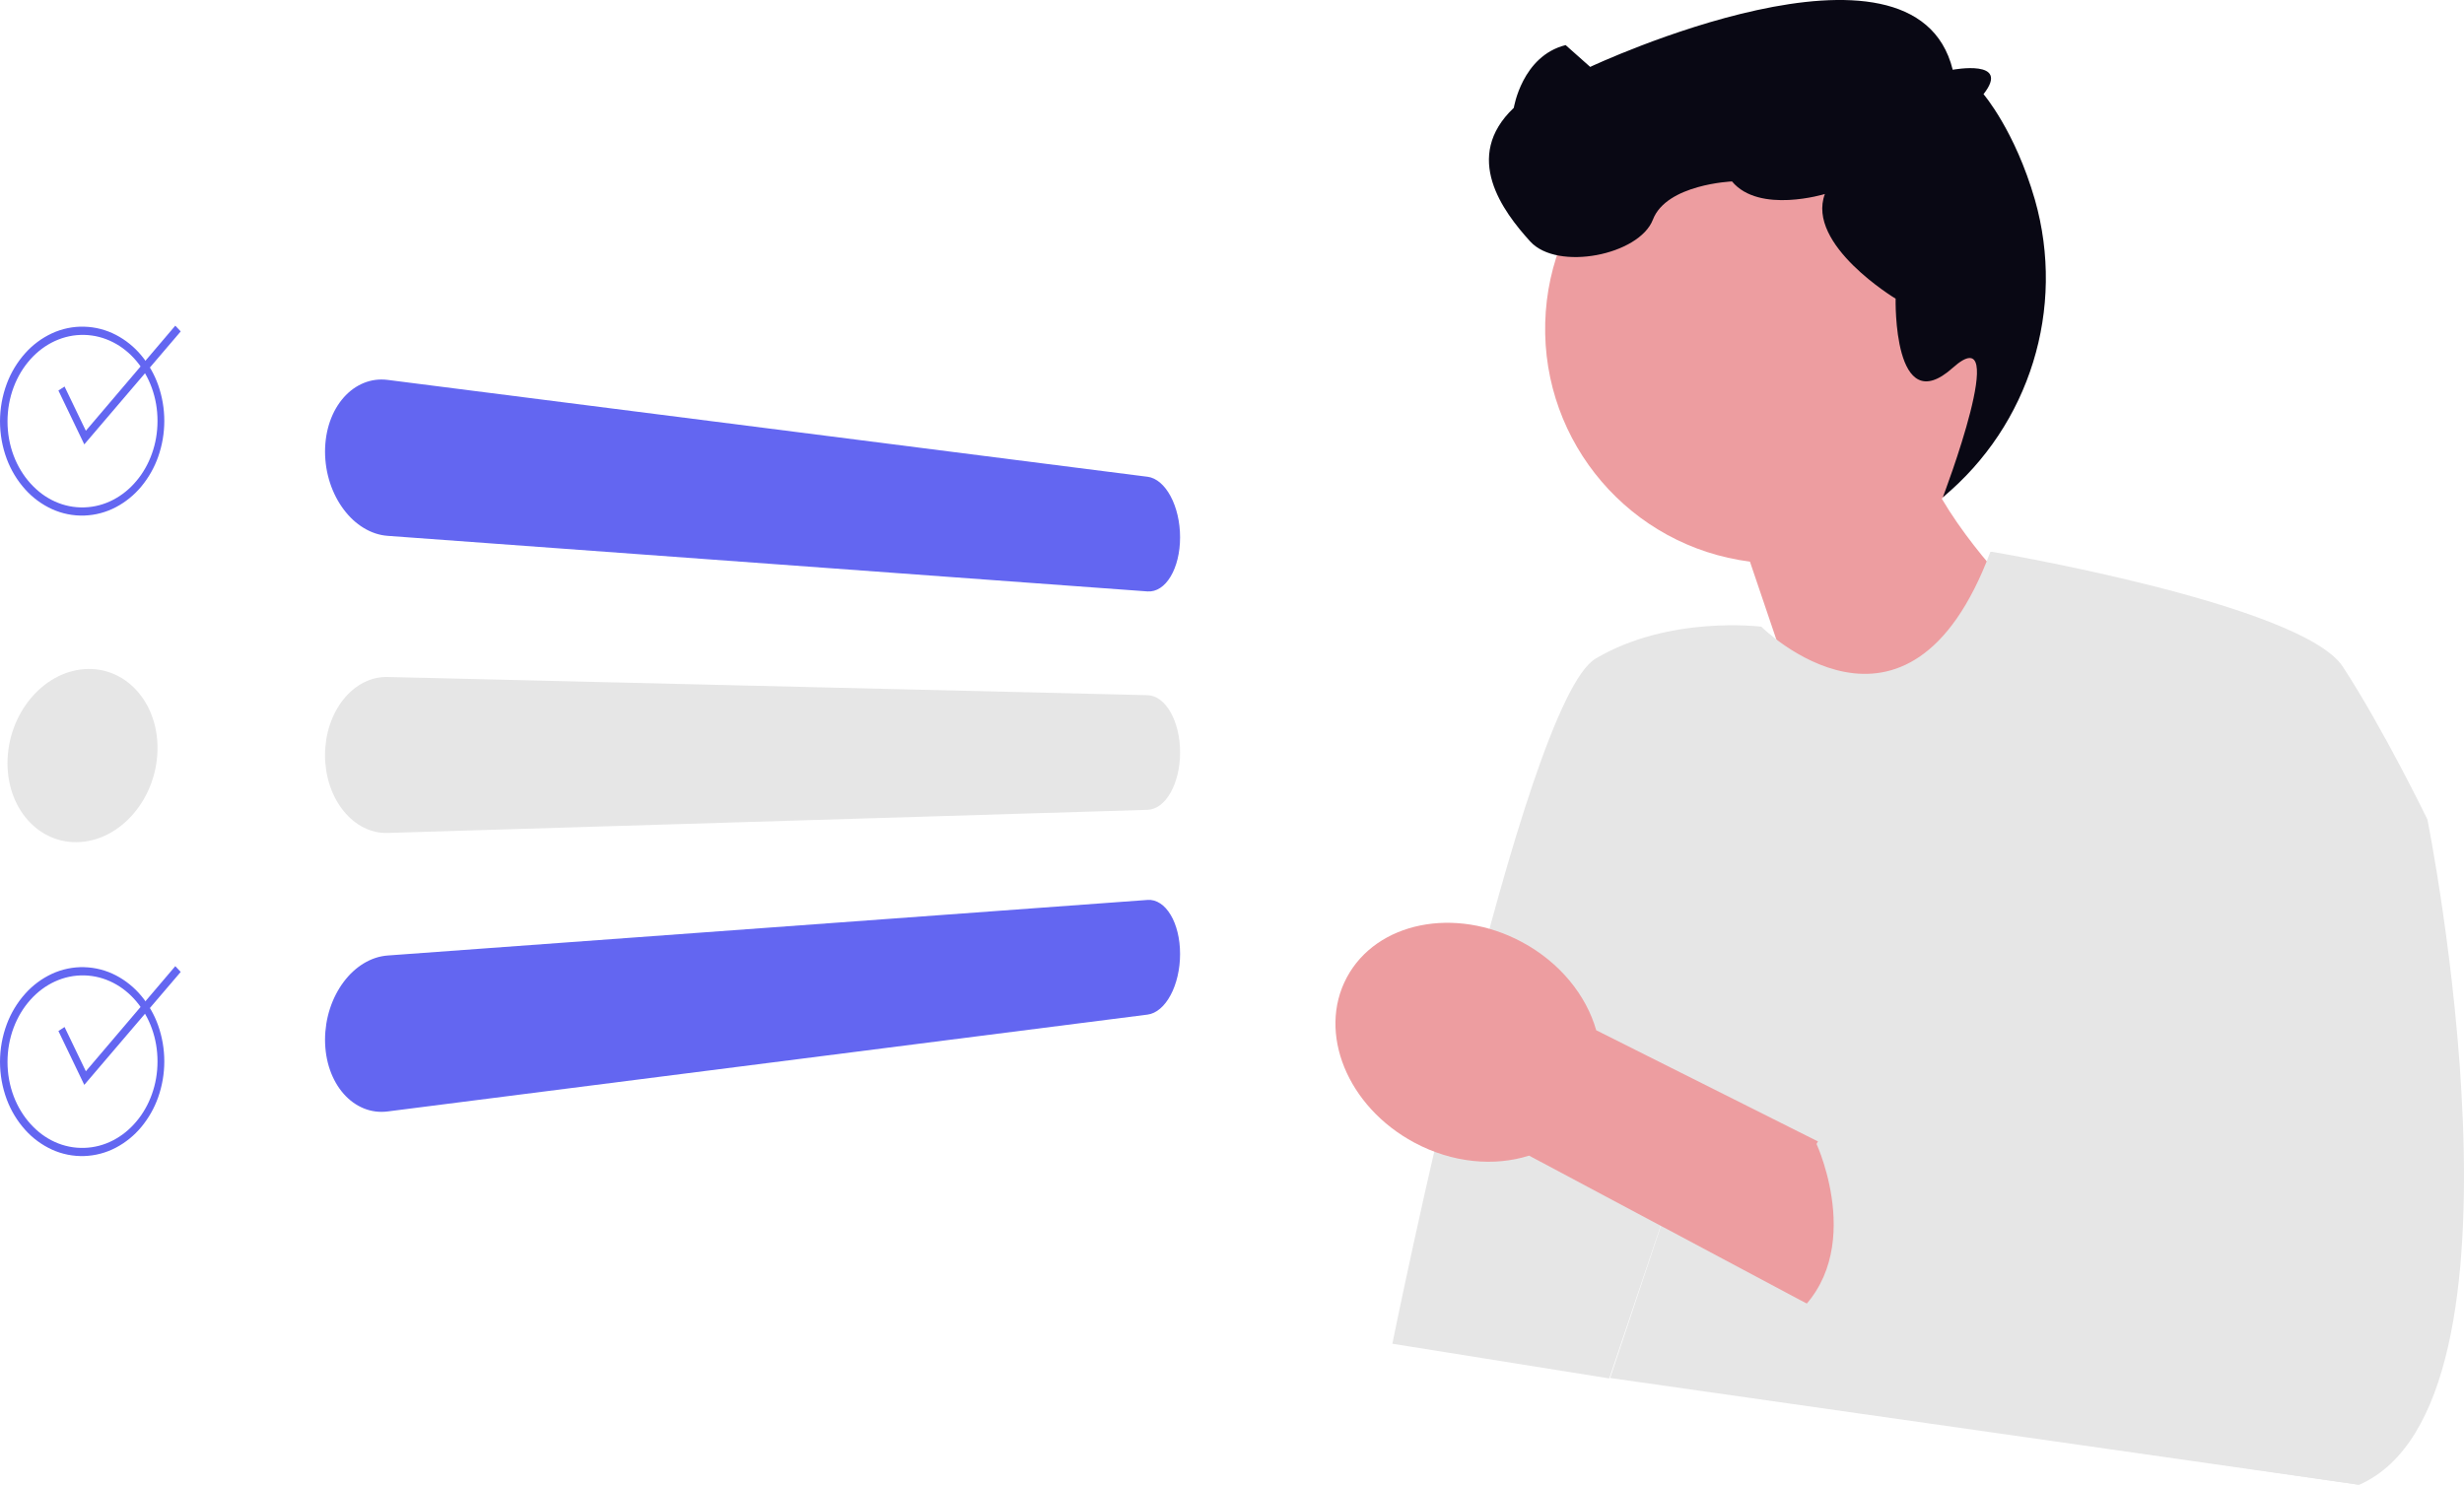
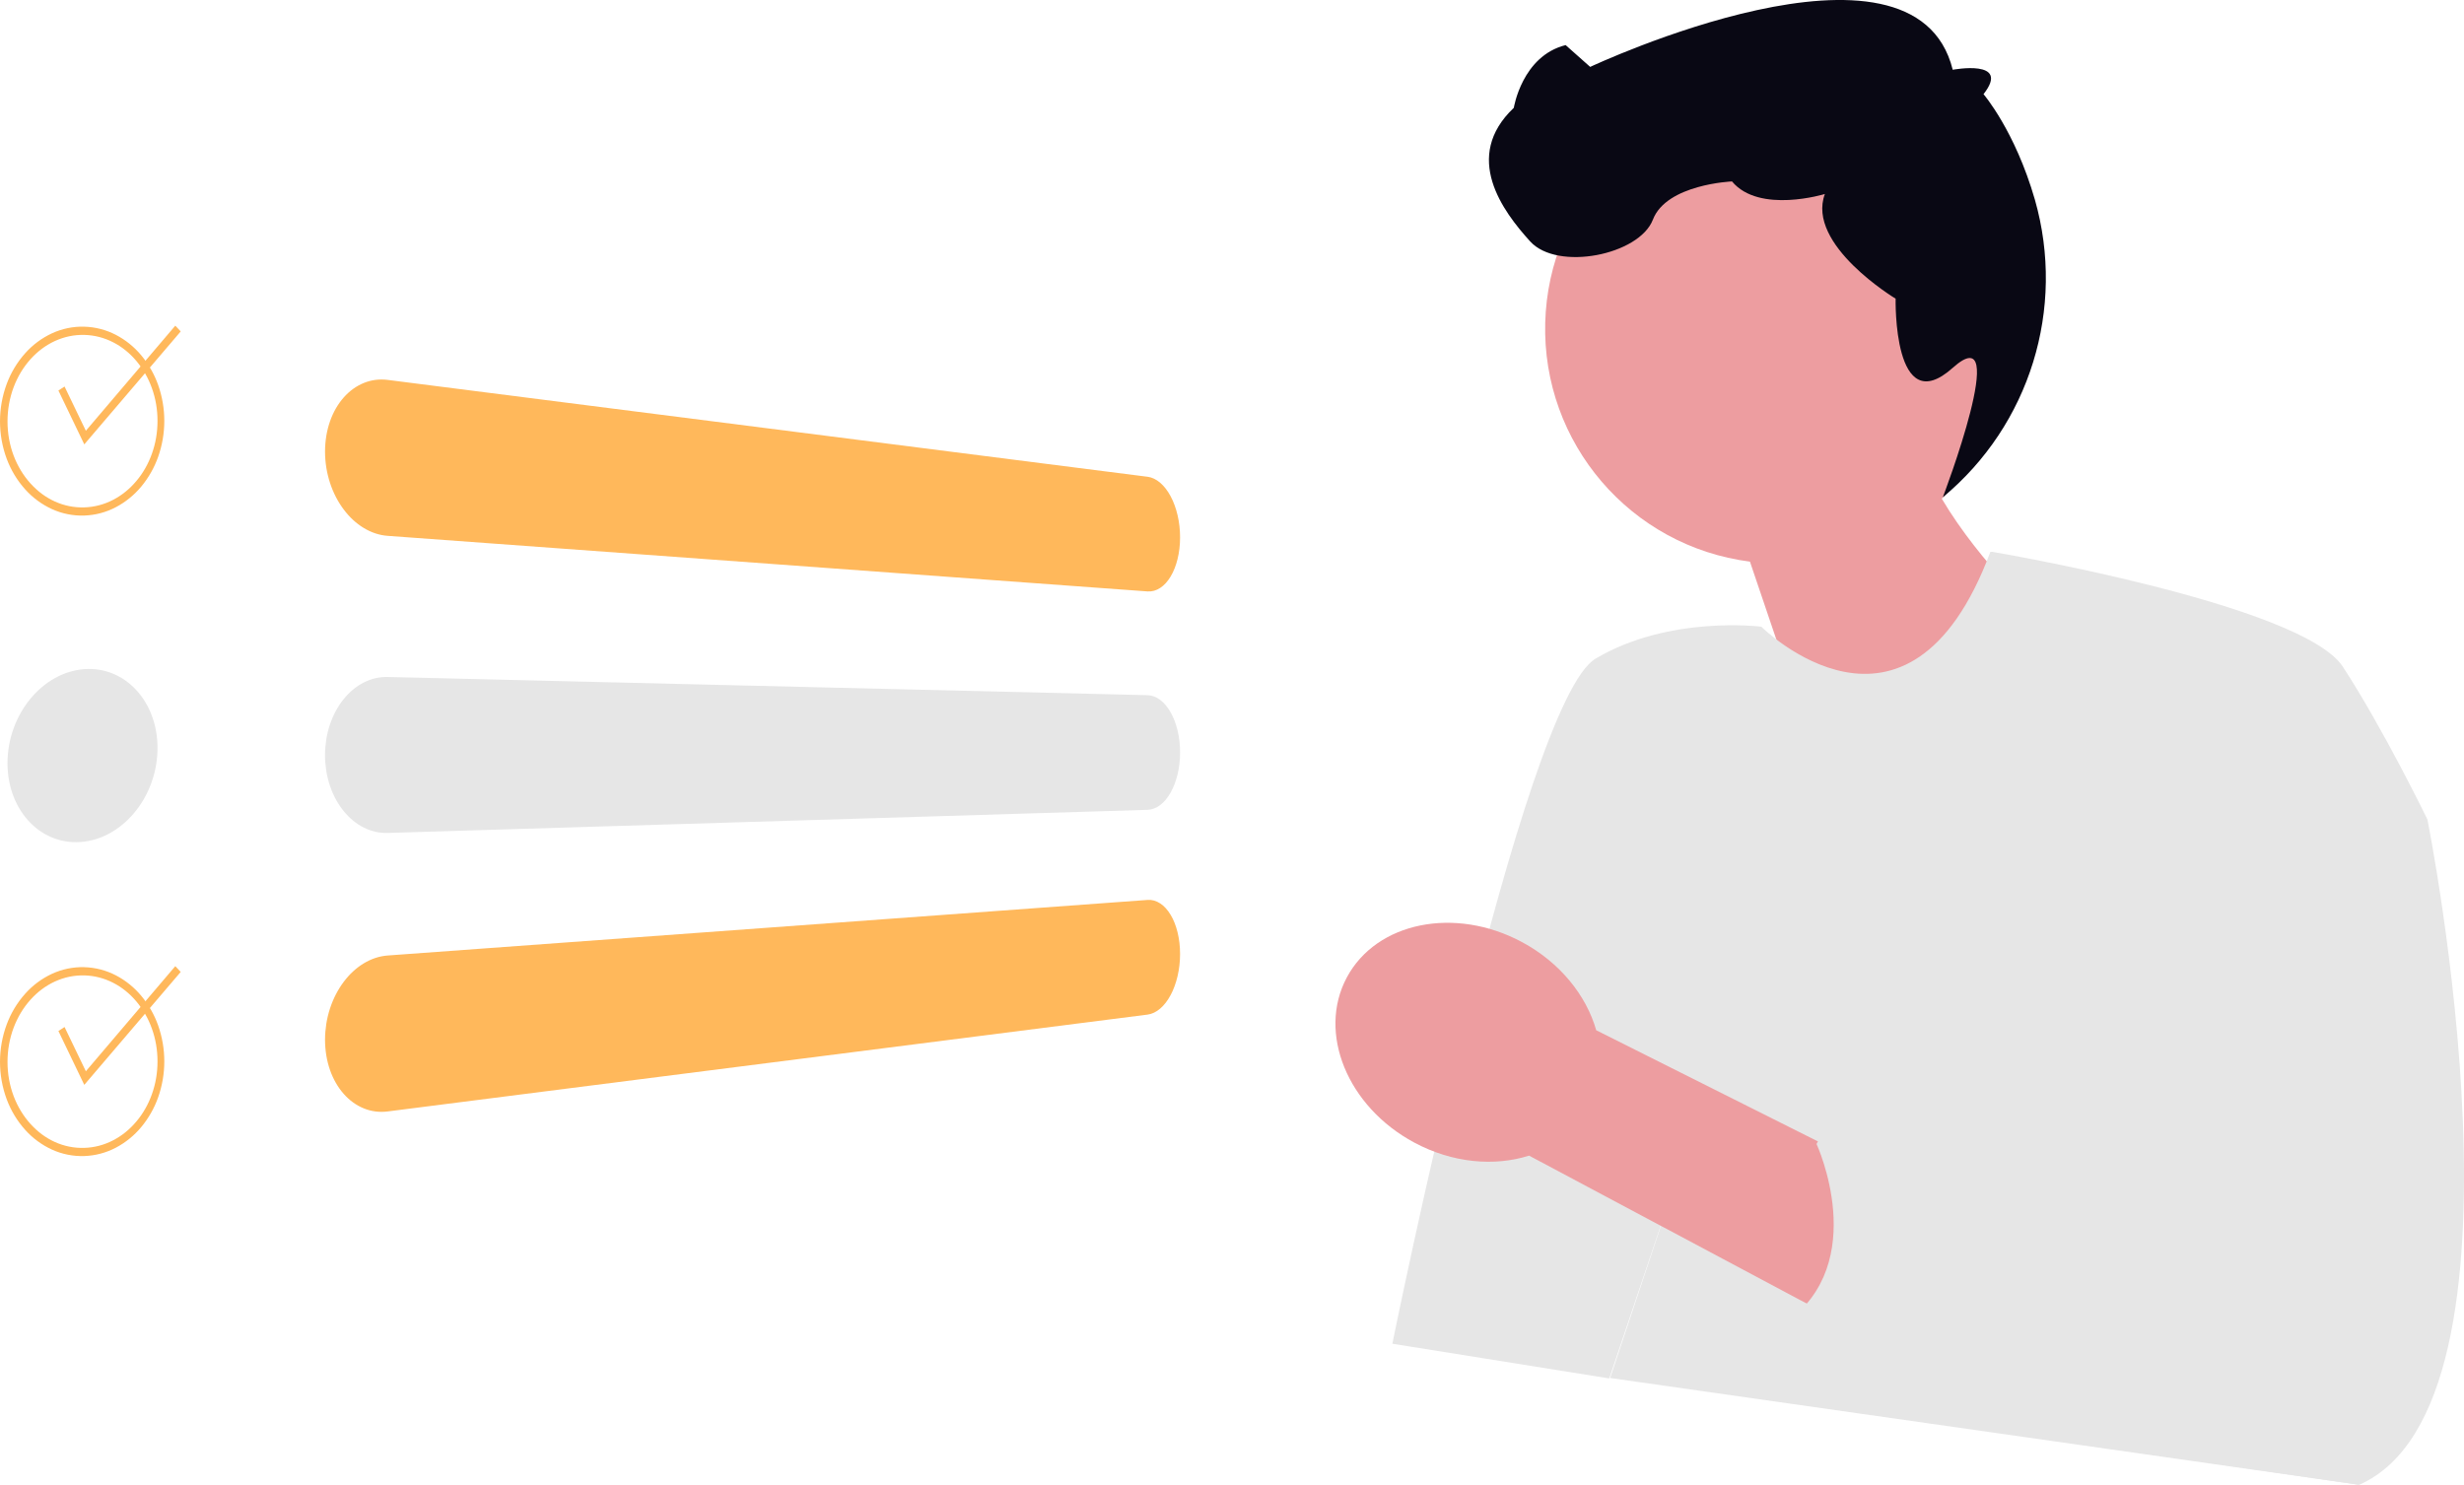
<svg xmlns="http://www.w3.org/2000/svg" width="800.158" height="482.261" viewBox="0 0 800.158 482.261" role="img" artist="Katerina Limpitsouni" source="https://undraw.co/">
  <g transform="translate(-542.001 -294)">
    <path d="M306.318,109.79a76.213,76.213,0,1,0-84.73,89L253.2,292.055l62.946-74.811s-19.6-17.5-32.264-38.909a76.13,76.13,0,0,0,22.44-68.545Z" transform="translate(888.688 277.632)" fill="#ed9da0" />
    <path d="M194.7,214.788s100.685,16.977,113.969,37.347,27.454,49.6,27.454,49.6,38.082,189.525-22.141,216.093l-243.27-34.69,29.834-89.3L70.437,483.284,0,472.009s42.1-208.36,66.009-222.531,53.8-10.362,53.8-10.362,47.6,47.3,74.391-24.309l.5-.019Z" transform="translate(994.157 258.437)" fill="#e6e6e6" />
    <path d="M262.378,75.429s-21.306,6.547-30.163-4.081c0,0-21.255.886-25.683,12.4s-31,16.827-39.853,7.085-22.141-27.454-5.314-43.4c0,0,2.657-16.827,16.827-20.369l7.971,7.085s105.28-49.512,117.733.927c0,0,19.065-3.594,10,7.924,0,0,10.211,11.84,16.689,34.293a92.568,92.568,0,0,1-29.9,96.635h0s22.64-59.428,3.211-42.037-18.543-22.463-18.543-22.463-29.123-17.521-22.975-34Z" transform="translate(872.232 281.582)" fill="#090814" />
    <path d="M206.2,426.475l148.185,78.961,28.491-42.01L228.015,385.749c-3.229-11.306-11.735-22.008-24.162-28.663-21.743-11.645-47.181-6.5-56.818,11.5s.176,42.021,21.919,53.666c12.426,6.655,26.048,7.8,37.249,4.227Z" transform="translate(832.34 242.874)" fill="#ed9da0" />
    <path d="M162.808,396.958l7.085,21.255s-16.827,17.967,0,28.025l-59.337-7.655s-24.022-17.717-25.738-3.1c0,0-30.056-19.924-36.256-7.525,0,0,17.777,38.441-10.153,58.188l37.164,16.711,26.471,17.915L224.8,538.659" transform="translate(1083.339 237.603)" fill="#e6e6e6" />
    <g transform="translate(542.001 399.779)">
-       <path d="M706.669,280.62,459.944,249.164a16.02,16.02,0,0,0-2-.13,15.284,15.284,0,0,0-1.975.125,15.117,15.117,0,0,0-1.939.38,15.5,15.5,0,0,0-1.9.64,16.135,16.135,0,0,0-1.764.853,16.794,16.794,0,0,0-1.673,1.066,17.92,17.92,0,0,0-1.573,1.285,19.56,19.56,0,0,0-1.469,1.493,21.03,21.03,0,0,0-1.339,1.687q-.632.888-1.187,1.848t-1.029,2q-.474,1.039-.866,2.149-.405,1.147-.71,2.345t-.51,2.438q-.2,1.239-.307,2.518t-.107,2.59q0,1.309.107,2.61t.307,2.58q.207,1.285.512,2.544t.71,2.489q.391,1.189.866,2.323t1.029,2.209q.554,1.074,1.187,2.085t1.339,1.955q.708.939,1.469,1.792t1.574,1.6q.812.752,1.673,1.4a20.928,20.928,0,0,0,1.764,1.2,19.268,19.268,0,0,0,1.9,1.016,17.775,17.775,0,0,0,1.939.769,16.792,16.792,0,0,0,1.975.521,16.362,16.362,0,0,0,2,.272l246.725,18.048a6.25,6.25,0,0,0,2.132-.213,6.679,6.679,0,0,0,1.029-.38,7.6,7.6,0,0,0,1-.56,8.877,8.877,0,0,0,.923-.7,10.348,10.348,0,0,0,.87-.853,12.284,12.284,0,0,0,.813-1q.393-.535.756-1.141t.685-1.263q.323-.658.6-1.367t.522-1.465q.24-.757.437-1.559.208-.829.358-1.689t.257-1.744q.1-.885.155-1.793t.051-1.837q0-.928-.051-1.846t-.155-1.824q-.1-.905-.257-1.8t-.358-1.761q-.2-.842-.437-1.646t-.522-1.563q-.285-.77-.6-1.493t-.685-1.4q-.363-.679-.756-1.292t-.813-1.162q-.421-.549-.87-1.028a11.933,11.933,0,0,0-.923-.889,10.021,10.021,0,0,0-1-.76,8.431,8.431,0,0,0-1.029-.586,7.336,7.336,0,0,0-1.055-.409,6.728,6.728,0,0,0-1.079-.229" transform="translate(-334.044 -231.548)" fill="#6366F1" />
+       <path d="M706.669,280.62,459.944,249.164a16.02,16.02,0,0,0-2-.13,15.284,15.284,0,0,0-1.975.125,15.117,15.117,0,0,0-1.939.38,15.5,15.5,0,0,0-1.9.64,16.135,16.135,0,0,0-1.764.853,16.794,16.794,0,0,0-1.673,1.066,17.92,17.92,0,0,0-1.573,1.285,19.56,19.56,0,0,0-1.469,1.493,21.03,21.03,0,0,0-1.339,1.687q-.632.888-1.187,1.848t-1.029,2q-.474,1.039-.866,2.149-.405,1.147-.71,2.345t-.51,2.438q-.2,1.239-.307,2.518t-.107,2.59q0,1.309.107,2.61t.307,2.58q.207,1.285.512,2.544t.71,2.489q.391,1.189.866,2.323t1.029,2.209q.554,1.074,1.187,2.085t1.339,1.955q.708.939,1.469,1.792t1.574,1.6q.812.752,1.673,1.4a20.928,20.928,0,0,0,1.764,1.2,19.268,19.268,0,0,0,1.9,1.016,17.775,17.775,0,0,0,1.939.769,16.792,16.792,0,0,0,1.975.521,16.362,16.362,0,0,0,2,.272l246.725,18.048a6.25,6.25,0,0,0,2.132-.213,6.679,6.679,0,0,0,1.029-.38,7.6,7.6,0,0,0,1-.56,8.877,8.877,0,0,0,.923-.7,10.348,10.348,0,0,0,.87-.853,12.284,12.284,0,0,0,.813-1q.393-.535.756-1.141t.685-1.263q.323-.658.6-1.367t.522-1.465q.24-.757.437-1.559.208-.829.358-1.689t.257-1.744q.1-.885.155-1.793t.051-1.837q0-.928-.051-1.846t-.155-1.824q-.1-.905-.257-1.8t-.358-1.761q-.2-.842-.437-1.646t-.522-1.563q-.285-.77-.6-1.493t-.685-1.4q-.363-.679-.756-1.292t-.813-1.162q-.421-.549-.87-1.028a11.933,11.933,0,0,0-.923-.889,10.021,10.021,0,0,0-1-.76,8.431,8.431,0,0,0-1.029-.586,7.336,7.336,0,0,0-1.055-.409,6.728,6.728,0,0,0-1.079-.229" transform="translate(-334.044 -231.548)" fill="#FFB85B" />
      <path d="M706.669,364.041l-246.725-5.909a15.86,15.86,0,0,0-3.98.406,16.234,16.234,0,0,0-1.939.581,17.18,17.18,0,0,0-1.9.832,18.348,18.348,0,0,0-1.764,1.032,19.406,19.406,0,0,0-1.673,1.242,20.883,20.883,0,0,0-1.574,1.448q-.762.776-1.469,1.65t-1.339,1.826q-.632.95-1.187,1.97t-1.029,2.109q-.474,1.088-.866,2.239-.405,1.191-.71,2.42t-.51,2.49q-.2,1.261-.307,2.551t-.107,2.6q0,1.31.107,2.6t.307,2.549q.207,1.254.512,2.481t.71,2.416q.391,1.154.866,2.239t1.029,2.1q.554,1.017,1.186,1.963t1.339,1.812q.708.87,1.469,1.641a20.673,20.673,0,0,0,1.574,1.438A19.222,19.222,0,0,0,450.367,406a18.208,18.208,0,0,0,1.764,1.02,17.075,17.075,0,0,0,1.9.82,16.17,16.17,0,0,0,1.939.568,15.647,15.647,0,0,0,3.98.385l246.723-7.506a6.42,6.42,0,0,0,1.079-.125,6.712,6.712,0,0,0,1.055-.306,7.477,7.477,0,0,0,1.029-.486,8.735,8.735,0,0,0,1-.663,10.364,10.364,0,0,0,.923-.8,12.064,12.064,0,0,0,.87-.942q.42-.5.813-1.082t.756-1.219q.362-.644.685-1.335t.6-1.429q.282-.749.522-1.526t.437-1.6q.208-.842.358-1.717t.257-1.771q.1-.9.155-1.812t.051-1.842q0-.92-.051-1.838t-.155-1.812q-.1-.9-.257-1.769t-.358-1.724q-.2-.823-.438-1.6t-.521-1.516q-.28-.736-.6-1.425t-.685-1.329q-.364-.641-.756-1.215t-.813-1.078a11.946,11.946,0,0,0-.87-.937,10.23,10.23,0,0,0-.923-.793,8.658,8.658,0,0,0-1-.657,7.416,7.416,0,0,0-1.03-.478,6.668,6.668,0,0,0-1.055-.3,6.405,6.405,0,0,0-1.079-.117" transform="translate(-334.044 -244.025)" fill="#e6e6e6" />
-       <path d="M706.669,439.9,459.944,457.945a16.373,16.373,0,0,0-2,.272,16.808,16.808,0,0,0-1.975.521,17.784,17.784,0,0,0-1.939.769,19.273,19.273,0,0,0-1.9,1.016,20.925,20.925,0,0,0-1.764,1.2q-.861.658-1.673,1.4t-1.574,1.6q-.762.85-1.469,1.792t-1.339,1.957q-.632,1.012-1.187,2.085t-1.029,2.209q-.474,1.134-.866,2.323-.405,1.228-.71,2.489t-.51,2.54q-.2,1.281-.307,2.581t-.107,2.61q0,1.31.107,2.59t.307,2.519q.207,1.243.512,2.439t.71,2.345q.391,1.111.866,2.149t1.029,2q.554.963,1.187,1.848a21.048,21.048,0,0,0,1.339,1.686,19.56,19.56,0,0,0,1.469,1.493,17.927,17.927,0,0,0,1.574,1.285,16.8,16.8,0,0,0,1.673,1.066,16.13,16.13,0,0,0,1.764.853,15.491,15.491,0,0,0,1.9.64,15.107,15.107,0,0,0,1.939.379,15.28,15.28,0,0,0,1.975.125,16.021,16.021,0,0,0,2-.13l246.723-31.448a6.725,6.725,0,0,0,1.079-.229,7.328,7.328,0,0,0,1.055-.409,8.4,8.4,0,0,0,1.029-.586,10.027,10.027,0,0,0,1-.76,11.944,11.944,0,0,0,.923-.889q.443-.48.87-1.028t.813-1.162q.393-.614.756-1.292t.685-1.4q.323-.727.6-1.492t.522-1.573q.24-.8.437-1.646.208-.872.358-1.762t.257-1.8q.1-.905.155-1.824t.051-1.848q0-.923-.052-1.832t-.155-1.793q-.1-.888-.256-1.747t-.358-1.689q-.2-.8-.437-1.559t-.521-1.465q-.285-.709-.6-1.367t-.689-1.26q-.364-.608-.756-1.141a12.258,12.258,0,0,0-.813-1,10.353,10.353,0,0,0-.87-.853,8.9,8.9,0,0,0-.923-.7,7.615,7.615,0,0,0-1-.56,6.692,6.692,0,0,0-1.029-.38,6.248,6.248,0,0,0-2.132-.213" transform="translate(-334.044 -253.374)" fill="#6366F1" />
+       <path d="M706.669,439.9,459.944,457.945a16.373,16.373,0,0,0-2,.272,16.808,16.808,0,0,0-1.975.521,17.784,17.784,0,0,0-1.939.769,19.273,19.273,0,0,0-1.9,1.016,20.925,20.925,0,0,0-1.764,1.2q-.861.658-1.673,1.4t-1.574,1.6q-.762.85-1.469,1.792t-1.339,1.957q-.632,1.012-1.187,2.085t-1.029,2.209q-.474,1.134-.866,2.323-.405,1.228-.71,2.489t-.51,2.54q-.2,1.281-.307,2.581t-.107,2.61q0,1.31.107,2.59t.307,2.519q.207,1.243.512,2.439t.71,2.345q.391,1.111.866,2.149t1.029,2q.554.963,1.187,1.848a21.048,21.048,0,0,0,1.339,1.686,19.56,19.56,0,0,0,1.469,1.493,17.927,17.927,0,0,0,1.574,1.285,16.8,16.8,0,0,0,1.673,1.066,16.13,16.13,0,0,0,1.764.853,15.491,15.491,0,0,0,1.9.64,15.107,15.107,0,0,0,1.939.379,15.28,15.28,0,0,0,1.975.125,16.021,16.021,0,0,0,2-.13l246.723-31.448a6.725,6.725,0,0,0,1.079-.229,7.328,7.328,0,0,0,1.055-.409,8.4,8.4,0,0,0,1.029-.586,10.027,10.027,0,0,0,1-.76,11.944,11.944,0,0,0,.923-.889q.443-.48.87-1.028t.813-1.162q.393-.614.756-1.292t.685-1.4q.323-.727.6-1.492t.522-1.573q.24-.8.437-1.646.208-.872.358-1.762t.257-1.8q.1-.905.155-1.824t.051-1.848q0-.923-.052-1.832t-.155-1.793q-.1-.888-.256-1.747t-.358-1.689q-.2-.8-.437-1.559t-.521-1.465q-.285-.709-.6-1.367t-.689-1.26q-.364-.608-.756-1.141a12.258,12.258,0,0,0-.813-1,10.353,10.353,0,0,0-.87-.853,8.9,8.9,0,0,0-.923-.7,7.615,7.615,0,0,0-1-.56,6.692,6.692,0,0,0-1.029-.38,6.248,6.248,0,0,0-2.132-.213" transform="translate(-334.044 -253.374)" fill="#FFB85B" />
      <path d="M348.095,355.253a22.07,22.07,0,0,0-2.452.32,22.447,22.447,0,0,0-2.417.593,23.329,23.329,0,0,0-2.373.868,24.764,24.764,0,0,0-2.321,1.141q-1.105.622-2.161,1.352t-2.05,1.569q-.994.837-1.929,1.785t-1.8,2q-.867,1.051-1.643,2.178t-1.456,2.322q-.674,1.2-1.26,2.459t-1.066,2.583q-.5,1.37-.875,2.769t-.626,2.821q-.252,1.422-.377,2.864t-.126,2.894q0,1.453.126,2.869t.377,2.788q.25,1.372.626,2.7t.872,2.592q.484,1.225,1.066,2.37a25.329,25.329,0,0,0,1.262,2.2,24.178,24.178,0,0,0,1.456,2.026,23.47,23.47,0,0,0,1.644,1.852,22.509,22.509,0,0,0,1.8,1.638,21.336,21.336,0,0,0,1.93,1.4,20.539,20.539,0,0,0,4.211,2.073,20.145,20.145,0,0,0,4.691,1.066,20.613,20.613,0,0,0,2.417.107,21.687,21.687,0,0,0,2.452-.174,22.47,22.47,0,0,0,2.439-.449,22.9,22.9,0,0,0,2.383-.715,23.856,23.856,0,0,0,2.319-.978,25.332,25.332,0,0,0,2.247-1.235q1.063-.663,2.07-1.422t1.952-1.618q.945-.859,1.824-1.812t1.691-2q.817-1.046,1.537-2.155t1.35-2.276q.629-1.167,1.164-2.389t.975-2.495q.456-1.318.8-2.658t.571-2.7q.228-1.36.343-2.734t.115-2.76q0-1.386-.115-2.738t-.343-2.665q-.228-1.311-.571-2.584t-.8-2.5q-.442-1.185-.975-2.3t-1.169-2.156a24.18,24.18,0,0,0-2.882-3.852,22.836,22.836,0,0,0-1.687-1.662,21.6,21.6,0,0,0-1.824-1.447,20.878,20.878,0,0,0-1.952-1.227,20.636,20.636,0,0,0-2.075-1,20.123,20.123,0,0,0-4.565-1.3,20.429,20.429,0,0,0-2.383-.238,21.39,21.39,0,0,0-2.439.04" transform="translate(-320.727 -243.69)" fill="#e6e6e6" />
-       <path d="M347.785,232.335a21.56,21.56,0,0,0-2.452.08,21.24,21.24,0,0,0-2.417.358,21.466,21.466,0,0,0-2.373.64,22.238,22.238,0,0,0-2.321.916,23.108,23.108,0,0,0-2.161,1.137,23.73,23.73,0,0,0-2.05,1.371,24.783,24.783,0,0,0-1.93,1.6q-.939.862-1.8,1.828t-1.643,2.019q-.776,1.052-1.456,2.181t-1.263,2.344q-.586,1.2-1.066,2.48-.5,1.319-.872,2.681t-.626,2.76q-.252,1.4-.377,2.827t-.126,2.878q0,1.451.126,2.878t.377,2.824q.251,1.4.626,2.756t.872,2.676q.484,1.272,1.066,2.473t1.266,2.323q.68,1.126,1.456,2.172t1.643,2.009q.868.959,1.8,1.812a24.546,24.546,0,0,0,1.92,1.593,23.52,23.52,0,0,0,2.05,1.357,22.927,22.927,0,0,0,2.161,1.124,22.089,22.089,0,0,0,2.321.9,21.237,21.237,0,0,0,4.79.959,21.691,21.691,0,0,0,4.89-.148,21.409,21.409,0,0,0,2.383-.484,21.7,21.7,0,0,0,2.319-.753,22.539,22.539,0,0,0,2.247-1.016,23.458,23.458,0,0,0,2.075-1.216,24.11,24.11,0,0,0,1.952-1.43q.945-.767,1.824-1.635t1.691-1.836q.817-.968,1.537-2.006t1.35-2.145q.631-1.107,1.164-2.276t.975-2.4q.456-1.273.8-2.58t.571-2.644q.228-1.342.343-2.706t.115-2.749q0-1.385-.115-2.748t-.343-2.7q-.228-1.336-.571-2.642t-.8-2.576q-.442-1.227-.975-2.393t-1.169-2.272q-.629-1.1-1.35-2.132t-1.532-2q-.806-.958-1.687-1.822t-1.824-1.624a23.878,23.878,0,0,0-1.951-1.42,23.265,23.265,0,0,0-2.075-1.2,22.383,22.383,0,0,0-2.247-1,21.573,21.573,0,0,0-2.319-.738,21.315,21.315,0,0,0-2.383-.469,21.584,21.584,0,0,0-2.439-.2m0-2.667a23.688,23.688,0,0,1,10.273,2.659,26.96,26.96,0,0,1,8.239,6.656,31.381,31.381,0,0,1,5.48,9.621,35.093,35.093,0,0,1,0,23.325,31.641,31.641,0,0,1-5.48,9.657,27.214,27.214,0,0,1-8.24,6.7,23.8,23.8,0,0,1-10.273,2.726,23.486,23.486,0,0,1-10.482-2.09,26.5,26.5,0,0,1-8.719-6.43,31.043,31.043,0,0,1-5.961-9.844,35.059,35.059,0,0,1,0-24.463,31.307,31.307,0,0,1,5.961-9.883,26.746,26.746,0,0,1,8.719-6.486,23.573,23.573,0,0,1,10.488-2.157Z" transform="translate(-320.413 -229.332)" fill="#6366F1" />
-       <path d="M350.233,267.845l-8.4-17.494,1.994-1.3,6.917,14.372,29.042-34.136,1.758,1.873Z" transform="translate(-322.863 -229.288)" fill="#6366F1" />
-       <path d="M347.785,232.335a21.56,21.56,0,0,0-2.452.08,21.24,21.24,0,0,0-2.417.358,21.466,21.466,0,0,0-2.373.64,22.238,22.238,0,0,0-2.321.916,23.108,23.108,0,0,0-2.161,1.137,23.73,23.73,0,0,0-2.05,1.371,24.783,24.783,0,0,0-1.93,1.6q-.939.862-1.8,1.828t-1.643,2.019q-.776,1.052-1.456,2.181t-1.263,2.344q-.586,1.2-1.066,2.48-.5,1.319-.872,2.681t-.626,2.76q-.252,1.4-.377,2.827t-.126,2.878q0,1.451.126,2.878t.377,2.824q.251,1.4.626,2.756t.872,2.676q.484,1.272,1.066,2.473t1.266,2.323q.68,1.126,1.456,2.172t1.643,2.009q.868.959,1.8,1.812a24.546,24.546,0,0,0,1.92,1.593,23.52,23.52,0,0,0,2.05,1.357,22.927,22.927,0,0,0,2.161,1.124,22.089,22.089,0,0,0,2.321.9,21.237,21.237,0,0,0,4.79.959,21.691,21.691,0,0,0,4.89-.148,21.409,21.409,0,0,0,2.383-.484,21.7,21.7,0,0,0,2.319-.753,22.539,22.539,0,0,0,2.247-1.016,23.458,23.458,0,0,0,2.075-1.216,24.11,24.11,0,0,0,1.952-1.43q.945-.767,1.824-1.635t1.691-1.836q.817-.968,1.537-2.006t1.35-2.145q.631-1.107,1.164-2.276t.975-2.4q.456-1.273.8-2.58t.571-2.644q.228-1.342.343-2.706t.115-2.749q0-1.385-.115-2.748t-.343-2.7q-.228-1.336-.571-2.642t-.8-2.576q-.442-1.227-.975-2.393t-1.169-2.272q-.629-1.1-1.35-2.132t-1.532-2q-.806-.958-1.687-1.822t-1.824-1.624a23.878,23.878,0,0,0-1.951-1.42,23.265,23.265,0,0,0-2.075-1.2,22.383,22.383,0,0,0-2.247-1,21.573,21.573,0,0,0-2.319-.738,21.315,21.315,0,0,0-2.383-.469,21.584,21.584,0,0,0-2.439-.2m0-2.667a23.688,23.688,0,0,1,10.273,2.659,26.96,26.96,0,0,1,8.239,6.656,31.381,31.381,0,0,1,5.48,9.621,35.093,35.093,0,0,1,0,23.325,31.641,31.641,0,0,1-5.48,9.657,27.214,27.214,0,0,1-8.24,6.7,23.8,23.8,0,0,1-10.273,2.726,23.486,23.486,0,0,1-10.482-2.09,26.5,26.5,0,0,1-8.719-6.43,31.043,31.043,0,0,1-5.961-9.844,35.059,35.059,0,0,1,0-24.463,31.307,31.307,0,0,1,5.961-9.883,26.746,26.746,0,0,1,8.719-6.486,23.573,23.573,0,0,1,10.488-2.157Z" transform="translate(-320.413 -21.297)" fill="#6366F1" />
-       <path d="M350.233,267.845l-8.4-17.494,1.994-1.3,6.917,14.372,29.042-34.136,1.758,1.873Z" transform="translate(-322.863 -21.253)" fill="#6366F1" />
+       <path d="M347.785,232.335a21.56,21.56,0,0,0-2.452.08,21.24,21.24,0,0,0-2.417.358,21.466,21.466,0,0,0-2.373.64,22.238,22.238,0,0,0-2.321.916,23.108,23.108,0,0,0-2.161,1.137,23.73,23.73,0,0,0-2.05,1.371,24.783,24.783,0,0,0-1.93,1.6q-.939.862-1.8,1.828t-1.643,2.019q-.776,1.052-1.456,2.181t-1.263,2.344q-.586,1.2-1.066,2.48-.5,1.319-.872,2.681t-.626,2.76q-.252,1.4-.377,2.827t-.126,2.878q0,1.451.126,2.878t.377,2.824q.251,1.4.626,2.756t.872,2.676q.484,1.272,1.066,2.473t1.266,2.323q.68,1.126,1.456,2.172t1.643,2.009q.868.959,1.8,1.812a24.546,24.546,0,0,0,1.92,1.593,23.52,23.52,0,0,0,2.05,1.357,22.927,22.927,0,0,0,2.161,1.124,22.089,22.089,0,0,0,2.321.9,21.237,21.237,0,0,0,4.79.959,21.691,21.691,0,0,0,4.89-.148,21.409,21.409,0,0,0,2.383-.484,21.7,21.7,0,0,0,2.319-.753,22.539,22.539,0,0,0,2.247-1.016,23.458,23.458,0,0,0,2.075-1.216,24.11,24.11,0,0,0,1.952-1.43q.945-.767,1.824-1.635t1.691-1.836q.817-.968,1.537-2.006t1.35-2.145q.631-1.107,1.164-2.276t.975-2.4q.456-1.273.8-2.58t.571-2.644q.228-1.342.343-2.706t.115-2.749q0-1.385-.115-2.748t-.343-2.7q-.228-1.336-.571-2.642t-.8-2.576q-.442-1.227-.975-2.393t-1.169-2.272q-.629-1.1-1.35-2.132t-1.532-2q-.806-.958-1.687-1.822t-1.824-1.624a23.878,23.878,0,0,0-1.951-1.42,23.265,23.265,0,0,0-2.075-1.2,22.383,22.383,0,0,0-2.247-1,21.573,21.573,0,0,0-2.319-.738,21.315,21.315,0,0,0-2.383-.469,21.584,21.584,0,0,0-2.439-.2m0-2.667a23.688,23.688,0,0,1,10.273,2.659,26.96,26.96,0,0,1,8.239,6.656,31.381,31.381,0,0,1,5.48,9.621,35.093,35.093,0,0,1,0,23.325,31.641,31.641,0,0,1-5.48,9.657,27.214,27.214,0,0,1-8.24,6.7,23.8,23.8,0,0,1-10.273,2.726,23.486,23.486,0,0,1-10.482-2.09,26.5,26.5,0,0,1-8.719-6.43,31.043,31.043,0,0,1-5.961-9.844,35.059,35.059,0,0,1,0-24.463,31.307,31.307,0,0,1,5.961-9.883,26.746,26.746,0,0,1,8.719-6.486,23.573,23.573,0,0,1,10.488-2.157Z" transform="translate(-320.413 -229.332)" fill="#FFB85B" />
+       <path d="M350.233,267.845l-8.4-17.494,1.994-1.3,6.917,14.372,29.042-34.136,1.758,1.873Z" transform="translate(-322.863 -229.288)" fill="#FFB85B" />
+       <path d="M347.785,232.335a21.56,21.56,0,0,0-2.452.08,21.24,21.24,0,0,0-2.417.358,21.466,21.466,0,0,0-2.373.64,22.238,22.238,0,0,0-2.321.916,23.108,23.108,0,0,0-2.161,1.137,23.73,23.73,0,0,0-2.05,1.371,24.783,24.783,0,0,0-1.93,1.6q-.939.862-1.8,1.828t-1.643,2.019q-.776,1.052-1.456,2.181t-1.263,2.344q-.586,1.2-1.066,2.48-.5,1.319-.872,2.681t-.626,2.76q-.252,1.4-.377,2.827t-.126,2.878q0,1.451.126,2.878t.377,2.824q.251,1.4.626,2.756t.872,2.676q.484,1.272,1.066,2.473t1.266,2.323q.68,1.126,1.456,2.172t1.643,2.009q.868.959,1.8,1.812a24.546,24.546,0,0,0,1.92,1.593,23.52,23.52,0,0,0,2.05,1.357,22.927,22.927,0,0,0,2.161,1.124,22.089,22.089,0,0,0,2.321.9,21.237,21.237,0,0,0,4.79.959,21.691,21.691,0,0,0,4.89-.148,21.409,21.409,0,0,0,2.383-.484,21.7,21.7,0,0,0,2.319-.753,22.539,22.539,0,0,0,2.247-1.016,23.458,23.458,0,0,0,2.075-1.216,24.11,24.11,0,0,0,1.952-1.43q.945-.767,1.824-1.635t1.691-1.836q.817-.968,1.537-2.006t1.35-2.145q.631-1.107,1.164-2.276t.975-2.4q.456-1.273.8-2.58t.571-2.644q.228-1.342.343-2.706t.115-2.749q0-1.385-.115-2.748t-.343-2.7q-.228-1.336-.571-2.642t-.8-2.576q-.442-1.227-.975-2.393t-1.169-2.272q-.629-1.1-1.35-2.132t-1.532-2q-.806-.958-1.687-1.822t-1.824-1.624a23.878,23.878,0,0,0-1.951-1.42,23.265,23.265,0,0,0-2.075-1.2,22.383,22.383,0,0,0-2.247-1,21.573,21.573,0,0,0-2.319-.738,21.315,21.315,0,0,0-2.383-.469,21.584,21.584,0,0,0-2.439-.2m0-2.667a23.688,23.688,0,0,1,10.273,2.659,26.96,26.96,0,0,1,8.239,6.656,31.381,31.381,0,0,1,5.48,9.621,35.093,35.093,0,0,1,0,23.325,31.641,31.641,0,0,1-5.48,9.657,27.214,27.214,0,0,1-8.24,6.7,23.8,23.8,0,0,1-10.273,2.726,23.486,23.486,0,0,1-10.482-2.09,26.5,26.5,0,0,1-8.719-6.43,31.043,31.043,0,0,1-5.961-9.844,35.059,35.059,0,0,1,0-24.463,31.307,31.307,0,0,1,5.961-9.883,26.746,26.746,0,0,1,8.719-6.486,23.573,23.573,0,0,1,10.488-2.157Z" transform="translate(-320.413 -21.297)" fill="#FFB85B" />
+       <path d="M350.233,267.845l-8.4-17.494,1.994-1.3,6.917,14.372,29.042-34.136,1.758,1.873Z" transform="translate(-322.863 -21.253)" fill="#FFB85B" />
    </g>
  </g>
</svg>
